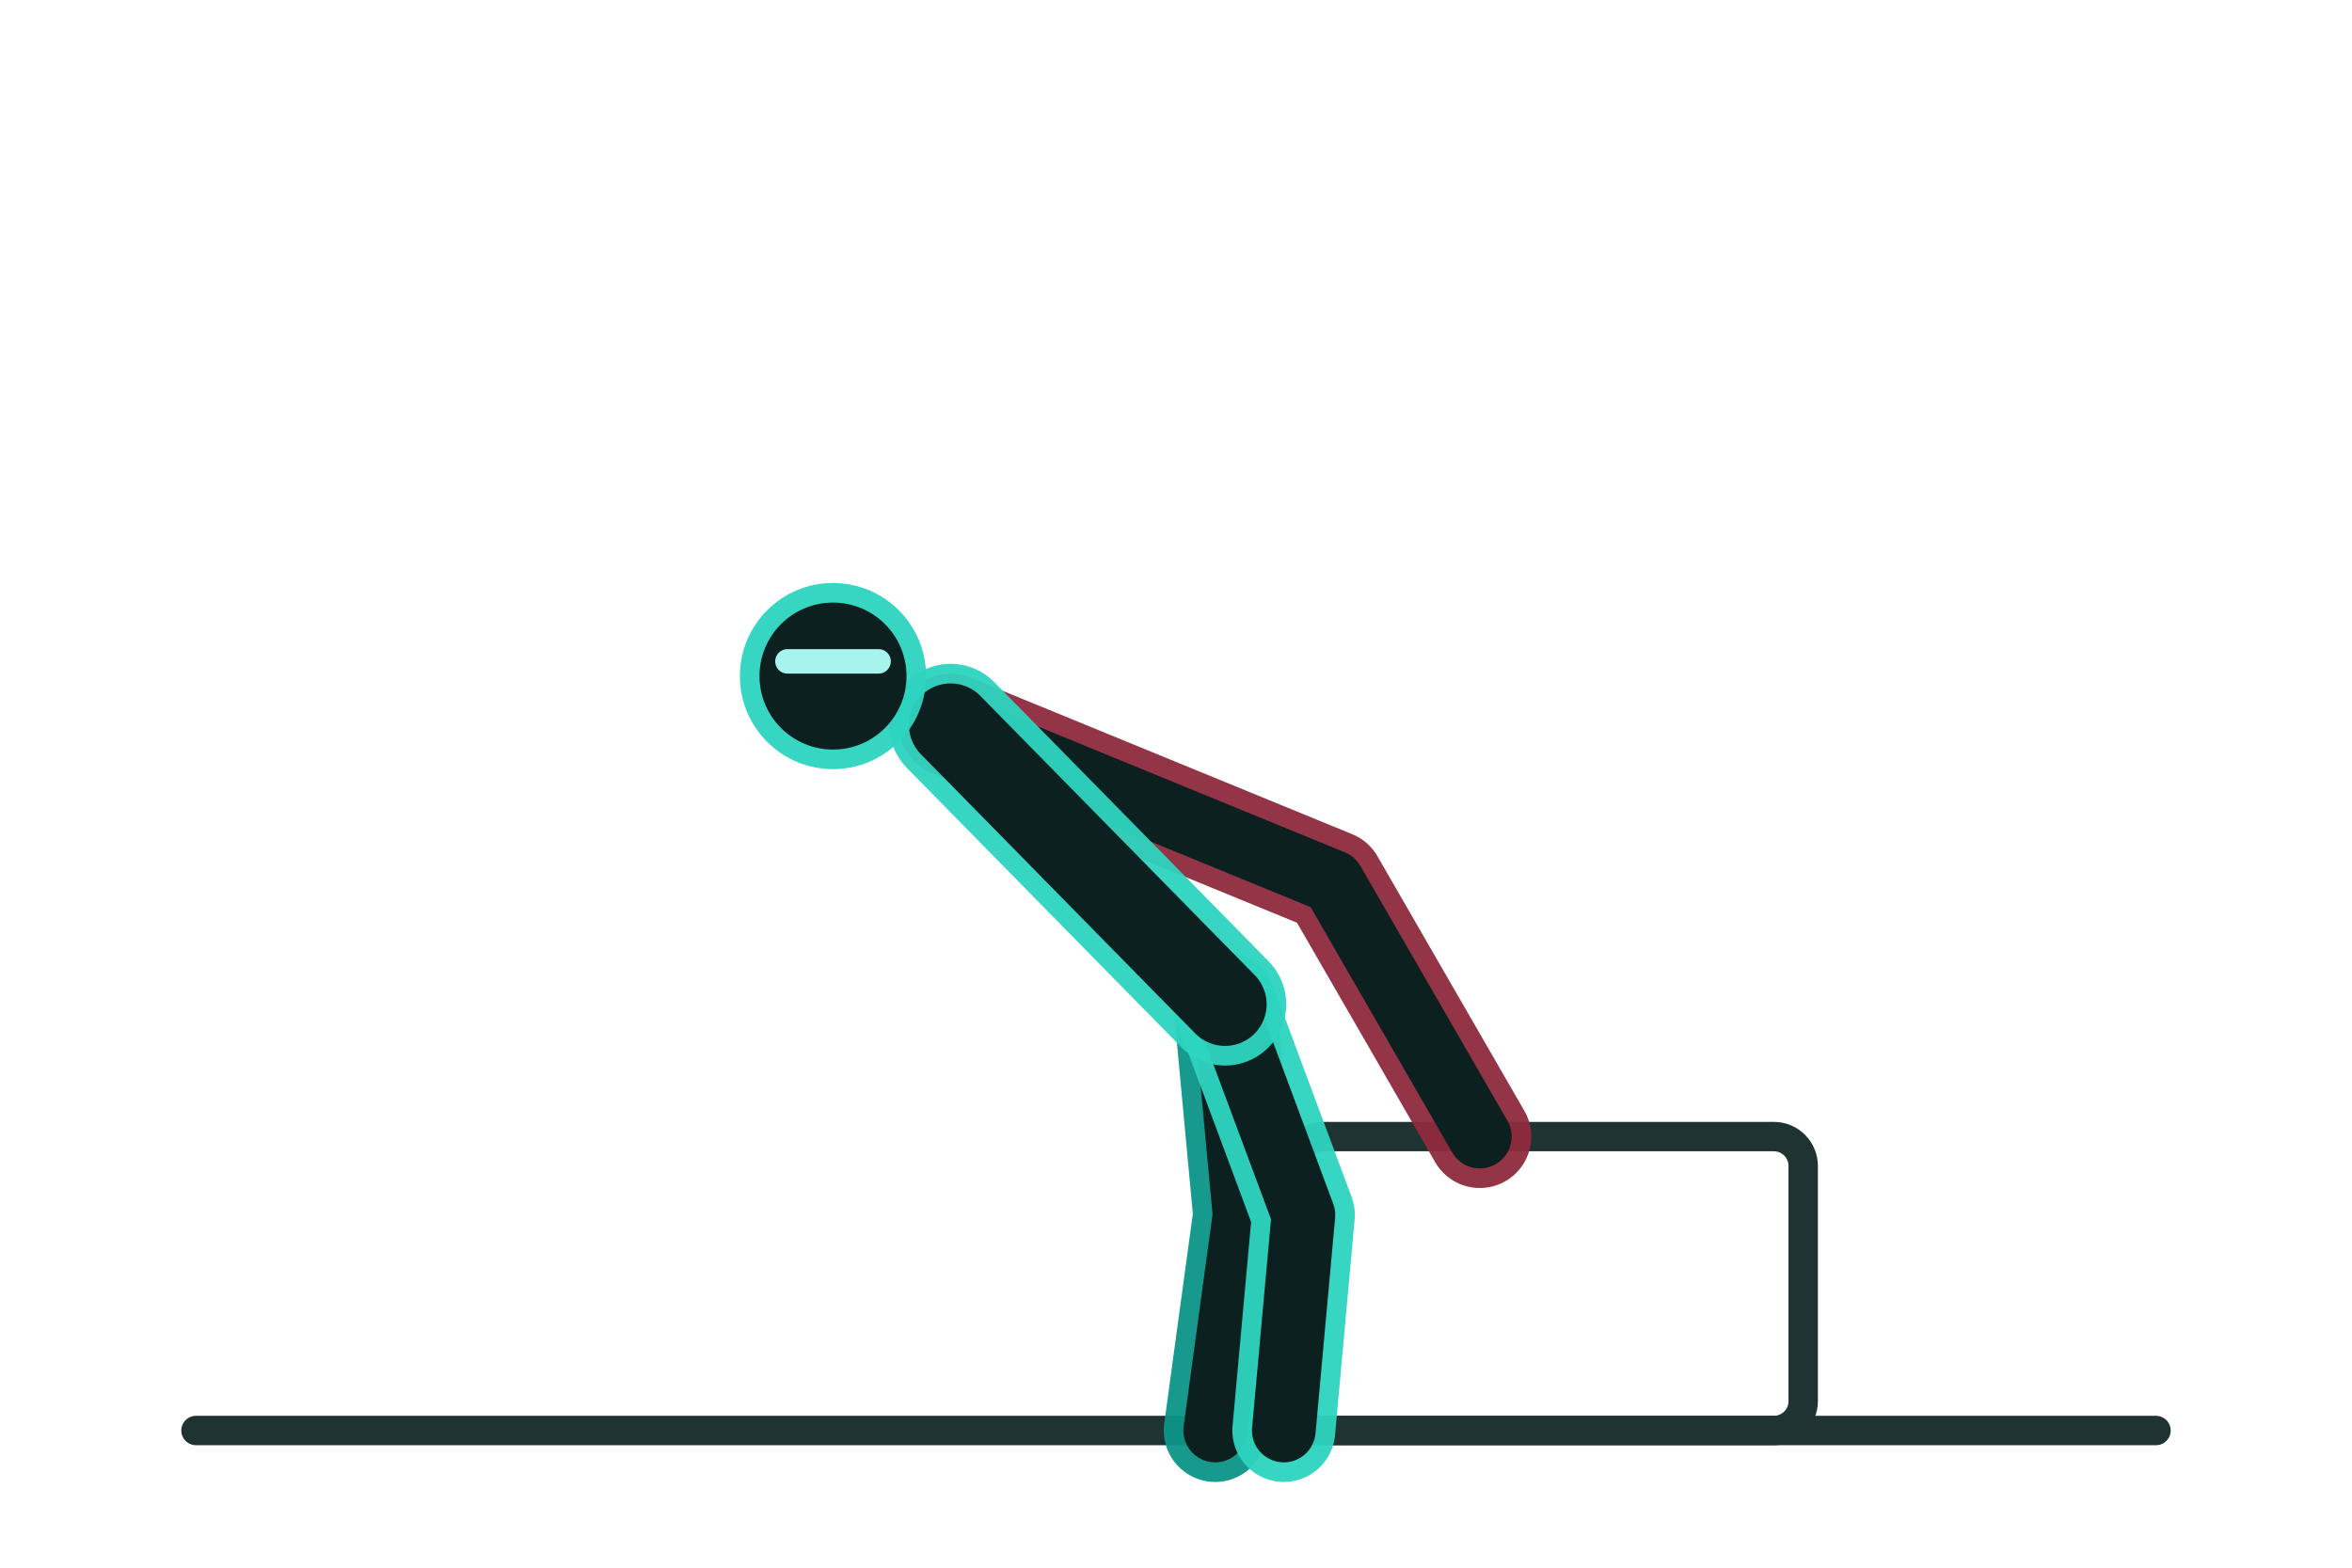
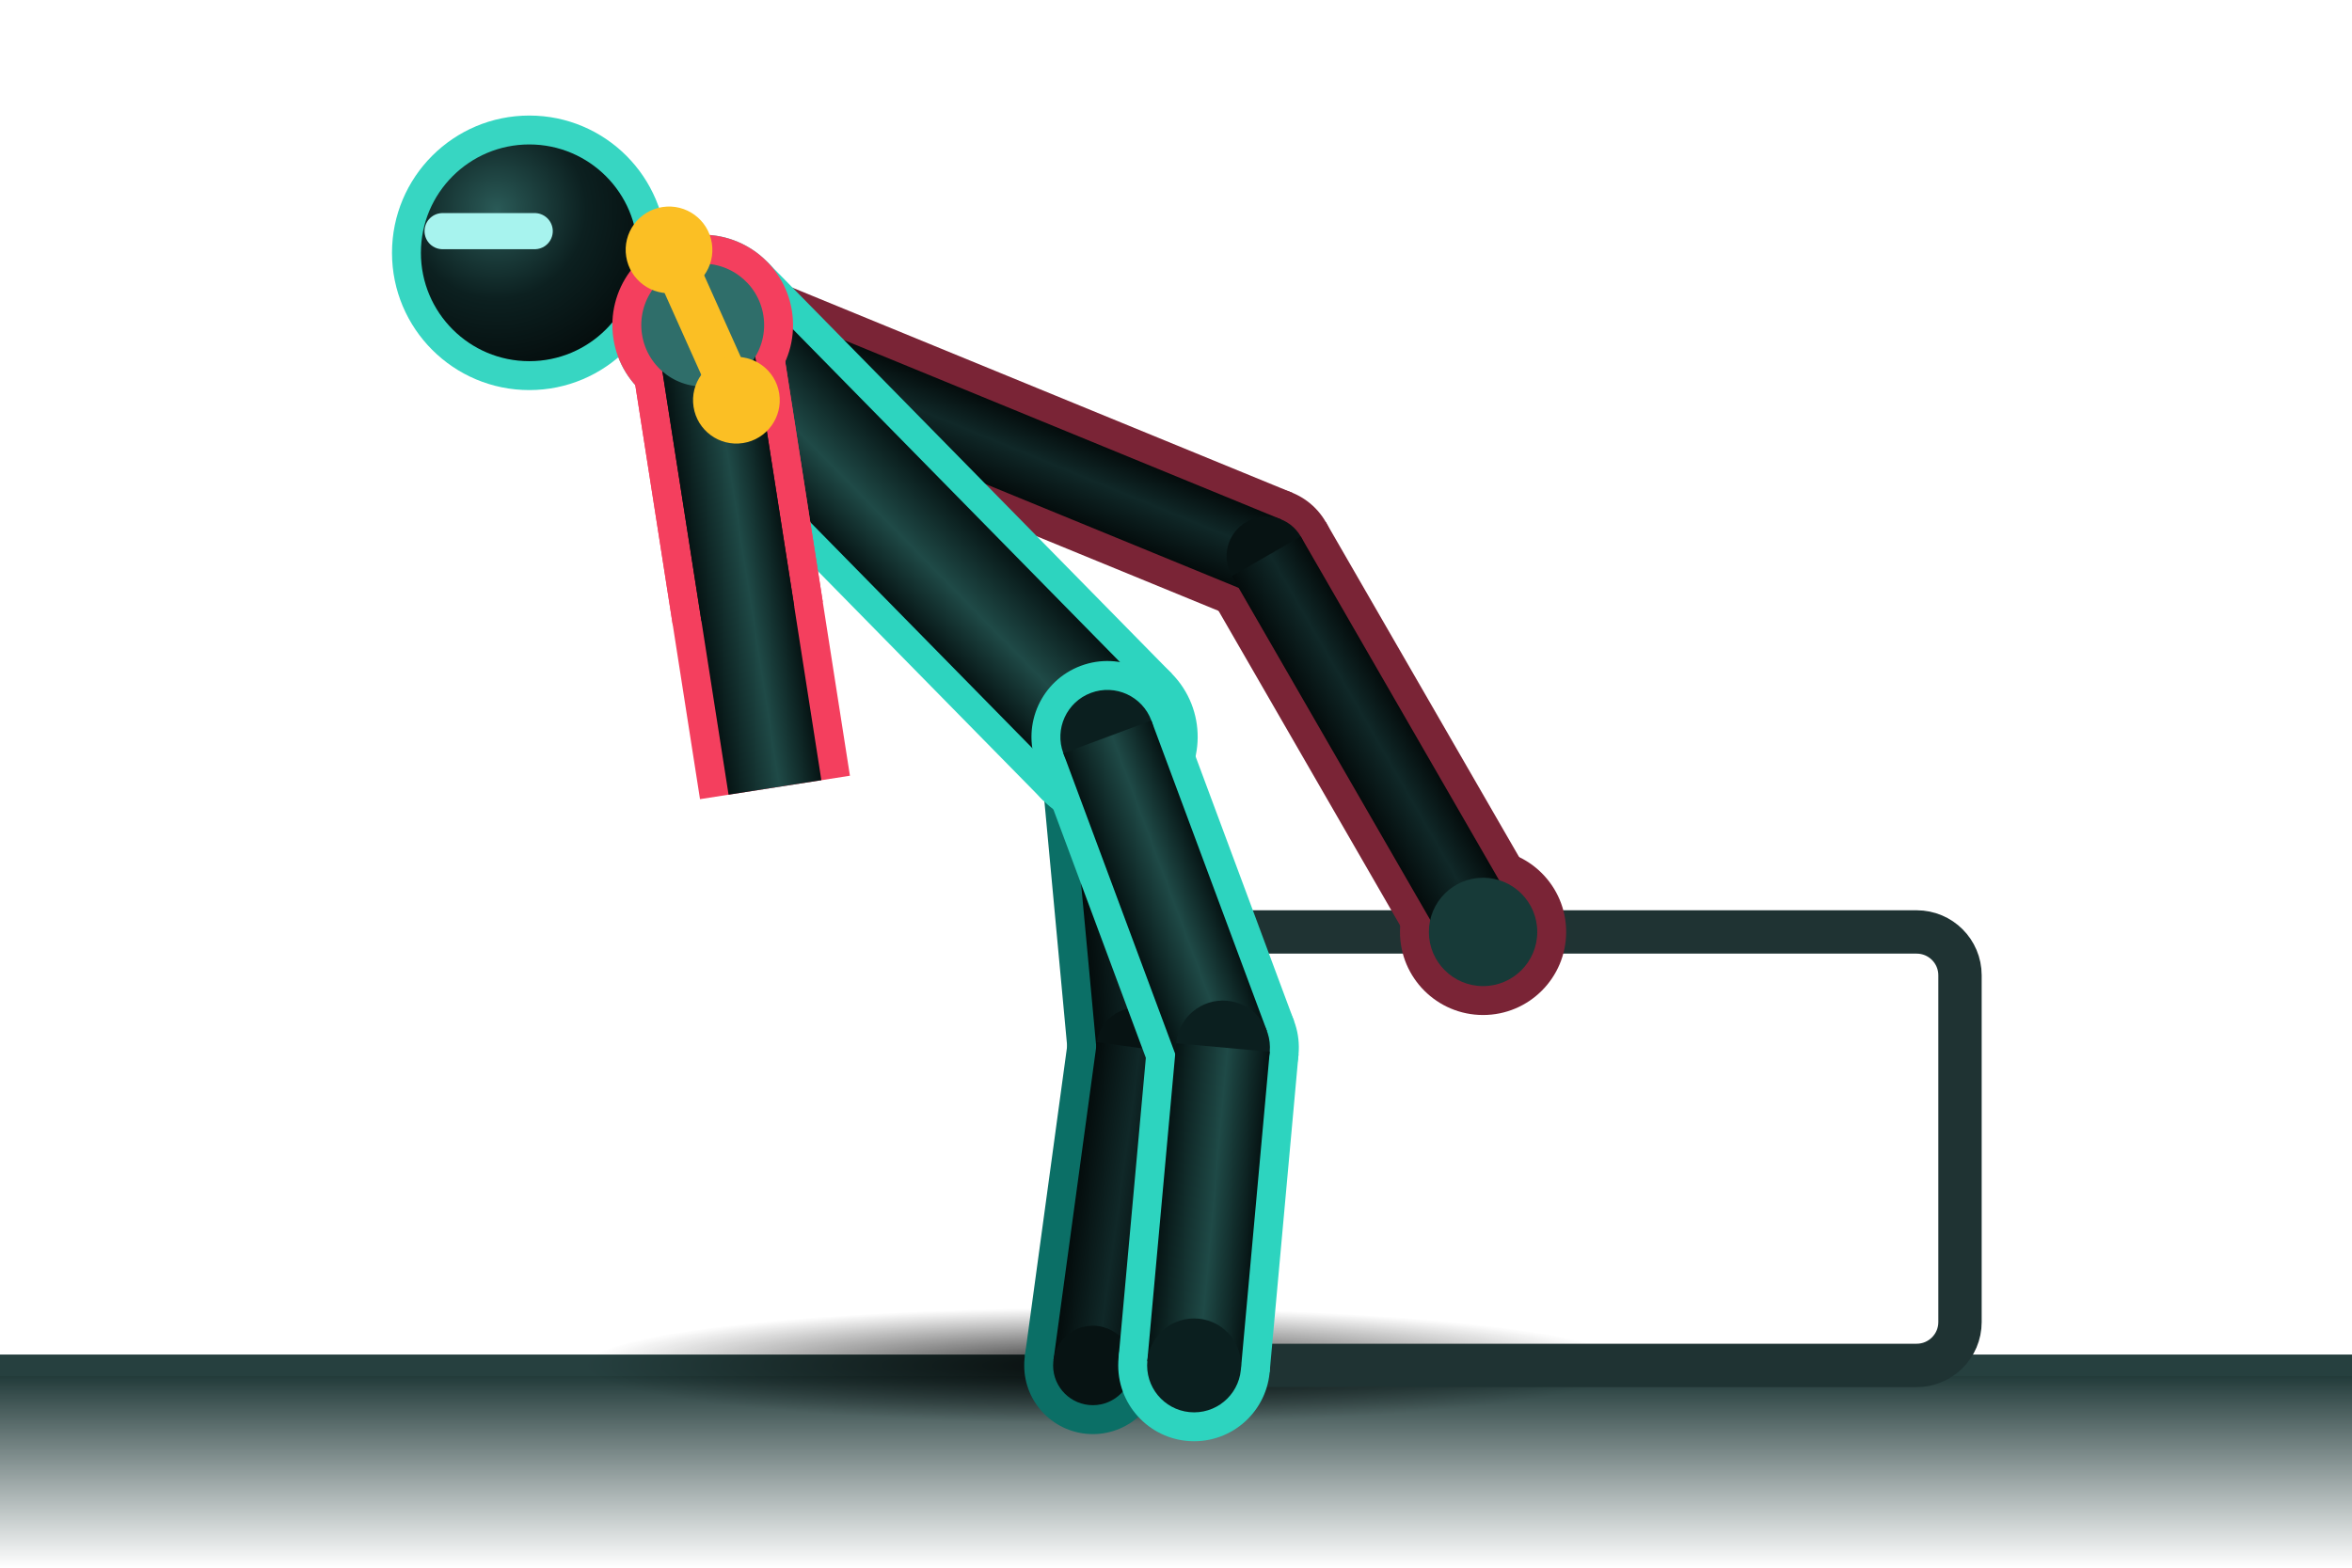
- <svg xmlns="http://www.w3.org/2000/svg" viewBox="0 0 480 320">
-   <style>@keyframes k0{0%{opacity:1}11.111%{opacity:0}100%{opacity:0}}.f0{opacity:0;animation:k0 2.4s steps(1,end) infinite}@keyframes k1{0%{opacity:0}11.111%{opacity:1}16.667%{opacity:0}100%{opacity:0}}.f1{opacity:0;animation:k1 2.4s steps(1,end) infinite}@keyframes k2{0%{opacity:0}16.667%{opacity:1}22.222%{opacity:0}100%{opacity:0}}.f2{opacity:0;animation:k2 2.4s steps(1,end) infinite}@keyframes k3{0%{opacity:0}22.222%{opacity:1}27.778%{opacity:0}100%{opacity:0}}.f3{opacity:0;animation:k3 2.4s steps(1,end) infinite}@keyframes k4{0%{opacity:0}27.778%{opacity:1}33.333%{opacity:0}100%{opacity:0}}.f4{opacity:0;animation:k4 2.4s steps(1,end) infinite}@keyframes k5{0%{opacity:0}33.333%{opacity:1}38.889%{opacity:0}100%{opacity:0}}.f5{opacity:0;animation:k5 2.4s steps(1,end) infinite}@keyframes k6{0%{opacity:0}38.889%{opacity:1}44.444%{opacity:0}100%{opacity:0}}.f6{opacity:0;animation:k6 2.4s steps(1,end) infinite}@keyframes k7{0%{opacity:0}44.444%{opacity:1}50.000%{opacity:0}100%{opacity:0}}.f7{opacity:0;animation:k7 2.4s steps(1,end) infinite}@keyframes k8{0%{opacity:0}50.000%{opacity:1}61.111%{opacity:0}100%{opacity:0}}.f8{opacity:0;animation:k8 2.4s steps(1,end) infinite}@keyframes k9{0%{opacity:0}61.111%{opacity:1}66.667%{opacity:0}100%{opacity:0}}.f9{opacity:0;animation:k9 2.4s steps(1,end) infinite}@keyframes k10{0%{opacity:0}66.667%{opacity:1}72.222%{opacity:0}100%{opacity:0}}.f10{opacity:0;animation:k10 2.4s steps(1,end) infinite}@keyframes k11{0%{opacity:0}72.222%{opacity:1}77.778%{opacity:0}100%{opacity:0}}.f11{opacity:0;animation:k11 2.4s steps(1,end) infinite}@keyframes k12{0%{opacity:0}77.778%{opacity:1}83.333%{opacity:0}100%{opacity:0}}.f12{opacity:0;animation:k12 2.4s steps(1,end) infinite}@keyframes k13{0%{opacity:0}83.333%{opacity:1}88.889%{opacity:0}100%{opacity:0}}.f13{opacity:0;animation:k13 2.4s steps(1,end) infinite}@keyframes k14{0%{opacity:0}88.889%{opacity:1}94.444%{opacity:0}100%{opacity:0}}.f14{opacity:0;animation:k14 2.4s steps(1,end) infinite}@keyframes k15{0%{opacity:0}94.444%{opacity:1}100%{opacity:1}}.f15{opacity:0;animation:k15 2.4s steps(1,end) infinite}</style>
-   <path d="M40.0,292.0 L440.0,292.0" fill="none" stroke="#1f3333" stroke-width="6" stroke-linecap="round" stroke-linejoin="round" opacity="1.0" />
-   <rect x="264.0" y="232.0" width="104.0" height="60.0" rx="6" fill="none" stroke="#1f3333" stroke-width="6" />
-   <path d="M194.0,148.0 L272.0,180.0 L302.0,232.0" fill="none" stroke="#8f2a3e" stroke-width="21" stroke-linecap="round" stroke-linejoin="round" opacity="0.95" />
-   <path d="M194.0,148.0 L272.0,180.0 L302.0,232.0" fill="none" stroke="#0c2020" stroke-width="13" stroke-linecap="round" stroke-linejoin="round" opacity="1.0" />
-   <path d="M250.0,205.0 L254.0,248.0 L248.0,292.0" fill="none" stroke="#0d9488" stroke-width="21" stroke-linecap="round" stroke-linejoin="round" opacity="0.95" />
-   <path d="M250.0,205.0 L254.0,248.0 L248.0,292.0" fill="none" stroke="#0c2020" stroke-width="13" stroke-linecap="round" stroke-linejoin="round" opacity="1.0" />
-   <path d="M250.0,205.0 L266.0,248.0 L262.0,292.0" fill="none" stroke="#2dd4bf" stroke-width="21" stroke-linecap="round" stroke-linejoin="round" opacity="0.95" />
-   <path d="M250.0,205.0 L266.0,248.0 L262.0,292.0" fill="none" stroke="#0c2020" stroke-width="13" stroke-linecap="round" stroke-linejoin="round" opacity="1.0" />
-   <path d="M194.0,148.0 L250.0,205.0" fill="none" stroke="#2dd4bf" stroke-width="25" stroke-linecap="round" stroke-linejoin="round" opacity="0.95" />
-   <path d="M194.0,148.0 L250.0,205.0" fill="none" stroke="#0c2020" stroke-width="17" stroke-linecap="round" stroke-linejoin="round" opacity="1.0" />
-   <circle cx="170.0" cy="138.0" r="19.0" fill="#2dd4bf" stroke="none" stroke-width="0" opacity="0.95" />
-   <circle cx="170.0" cy="138.0" r="15.0" fill="#0c2020" stroke="none" stroke-width="6.3" opacity="1.0" />
-   <path d="M160.7,135.0 L179.3,135.0" fill="none" stroke="#a7f3ee" stroke-width="5" stroke-linecap="round" stroke-linejoin="round" opacity="1.0" />
-   <g class="f0">
-     <path d="M194.0,148.0 L195.5,157.5 L197.0,166.9 L198.4,176.4 L199.9,185.8 L201.4,195.3 L202.9,204.7 L204.3,214.2 L205.7,223.6 L207.2,233.1 L208.6,242.5 L210.0,252.0" fill="none" stroke="#f43f5e" stroke-width="21" stroke-linecap="round" stroke-linejoin="round" opacity="0.95" />
-     <path d="M194.0,148.0 L195.5,157.5 L197.0,166.9 L198.4,176.4 L199.9,185.8 L201.4,195.3 L202.9,204.7 L204.3,214.2 L205.7,223.6 L207.2,233.1 L208.6,242.5 L210.0,252.0" fill="none" stroke="#0c2020" stroke-width="13" stroke-linecap="round" stroke-linejoin="round" opacity="1.0" />
-     <path d="M199.0,255.0 L201.0,254.5 L203.0,253.9 L205.0,253.4 L207.0,252.8 L209.0,252.3 L211.0,251.7 L213.0,251.2 L215.0,250.6 L217.0,250.1 L219.0,249.5 L221.0,249.0" fill="none" stroke="#fbbf24" stroke-width="6" stroke-linecap="round" stroke-linejoin="round" opacity="1.0" />
-     <circle cx="199.0" cy="255.0" r="6.0" fill="#fbbf24" stroke="none" stroke-width="6.3" opacity="1.0" />
-     <circle cx="221.0" cy="249.0" r="6.0" fill="#fbbf24" stroke="none" stroke-width="6.3" opacity="1.0" />
-   </g>
-   <g class="f1">
-     <path d="M194.0,148.0 L195.5,157.4 L196.9,166.7 L198.4,176.1 L199.9,185.5 L201.3,194.8 L202.8,204.2 L204.2,213.6 L205.6,222.9 L207.1,232.1 L208.7,240.9 L210.3,249.7" fill="none" stroke="#f43f5e" stroke-width="21" stroke-linecap="round" stroke-linejoin="round" opacity="0.95" />
-     <path d="M194.0,148.0 L195.5,157.4 L196.9,166.7 L198.4,176.1 L199.9,185.5 L201.3,194.8 L202.8,204.2 L204.2,213.6 L205.6,222.9 L207.1,232.1 L208.7,240.9 L210.3,249.7" fill="none" stroke="#0c2020" stroke-width="13" stroke-linecap="round" stroke-linejoin="round" opacity="1.0" />
-     <path d="M199.3,252.7 L201.3,252.1 L203.3,251.6 L205.3,251.0 L207.3,250.5 L209.3,250.0 L211.3,249.4 L213.3,248.9 L215.3,248.3 L217.3,247.8 L219.3,247.2 L221.3,246.7" fill="none" stroke="#fbbf24" stroke-width="6" stroke-linecap="round" stroke-linejoin="round" opacity="1.0" />
-     <circle cx="199.3" cy="252.7" r="6.0" fill="#fbbf24" stroke="none" stroke-width="6.3" opacity="1.0" />
-     <circle cx="221.3" cy="246.7" r="6.0" fill="#fbbf24" stroke="none" stroke-width="6.3" opacity="1.0" />
-   </g>
-   <g class="f2">
-     <path d="M194.0,148.0 L195.4,157.1 L196.9,166.3 L198.3,175.4 L199.7,184.6 L201.1,193.7 L202.6,202.9 L204.0,212.0 L205.4,221.1 L207.0,229.4 L209.0,236.5 L210.9,243.6" fill="none" stroke="#f43f5e" stroke-width="21" stroke-linecap="round" stroke-linejoin="round" opacity="0.95" />
-     <path d="M194.0,148.0 L195.4,157.1 L196.9,166.3 L198.3,175.4 L199.7,184.6 L201.1,193.7 L202.6,202.9 L204.0,212.0 L205.4,221.1 L207.0,229.4 L209.0,236.5 L210.9,243.6" fill="none" stroke="#0c2020" stroke-width="13" stroke-linecap="round" stroke-linejoin="round" opacity="1.0" />
-     <path d="M199.9,246.6 L201.9,246.0 L203.9,245.5 L205.9,244.9 L207.9,244.4 L209.9,243.8 L211.9,243.3 L213.9,242.7 L215.9,242.2 L217.9,241.7 L219.9,241.1 L221.9,240.6" fill="none" stroke="#fbbf24" stroke-width="6" stroke-linecap="round" stroke-linejoin="round" opacity="1.0" />
-     <circle cx="199.9" cy="246.6" r="6.0" fill="#fbbf24" stroke="none" stroke-width="6.3" opacity="1.0" />
-     <circle cx="221.9" cy="240.6" r="6.0" fill="#fbbf24" stroke="none" stroke-width="6.3" opacity="1.0" />
-   </g>
-   <g class="f3">
-     <path d="M194.0,148.0 L195.4,156.8 L196.8,165.7 L198.1,174.5 L199.5,183.3 L200.9,192.1 L202.3,201.0 L203.6,209.8 L205.0,218.6 L206.8,225.6 L209.4,230.3 L211.9,234.9" fill="none" stroke="#f43f5e" stroke-width="21" stroke-linecap="round" stroke-linejoin="round" opacity="0.95" />
-     <path d="M194.0,148.0 L195.4,156.8 L196.8,165.7 L198.1,174.5 L199.5,183.3 L200.9,192.1 L202.3,201.0 L203.6,209.8 L205.0,218.6 L206.8,225.6 L209.4,230.3 L211.9,234.9" fill="none" stroke="#0c2020" stroke-width="13" stroke-linecap="round" stroke-linejoin="round" opacity="1.0" />
-     <path d="M200.9,237.9 L202.9,237.4 L204.9,236.8 L206.9,236.3 L208.9,235.7 L210.9,235.2 L212.9,234.6 L214.9,234.1 L216.9,233.6 L218.9,233.0 L220.9,232.5 L222.9,231.9" fill="none" stroke="#fbbf24" stroke-width="6" stroke-linecap="round" stroke-linejoin="round" opacity="1.0" />
-     <circle cx="200.9" cy="237.9" r="6.0" fill="#fbbf24" stroke="none" stroke-width="6.3" opacity="1.0" />
-     <circle cx="222.9" cy="231.9" r="6.0" fill="#fbbf24" stroke="none" stroke-width="6.3" opacity="1.0" />
-   </g>
-   <g class="f4">
-     <path d="M194.0,148.0 L195.3,156.5 L196.6,164.9 L198.0,173.4 L199.3,181.9 L200.6,190.3 L201.9,198.8 L203.2,207.2 L204.5,215.7 L206.7,221.3 L209.8,223.1 L213.0,225.0" fill="none" stroke="#f43f5e" stroke-width="21" stroke-linecap="round" stroke-linejoin="round" opacity="0.95" />
-     <path d="M194.0,148.0 L195.3,156.5 L196.6,164.9 L198.0,173.4 L199.3,181.9 L200.6,190.3 L201.9,198.8 L203.2,207.2 L204.5,215.7 L206.7,221.3 L209.8,223.1 L213.0,225.0" fill="none" stroke="#0c2020" stroke-width="13" stroke-linecap="round" stroke-linejoin="round" opacity="1.0" />
-     <path d="M202.0,228.0 L204.0,227.5 L206.0,226.9 L208.0,226.4 L210.0,225.8 L212.0,225.3 L214.0,224.7 L216.0,224.2 L218.0,223.6 L220.0,223.1 L222.0,222.5 L224.0,222.0" fill="none" stroke="#fbbf24" stroke-width="6" stroke-linecap="round" stroke-linejoin="round" opacity="1.0" />
-     <circle cx="202.0" cy="228.0" r="6.0" fill="#fbbf24" stroke="none" stroke-width="6.3" opacity="1.0" />
-     <circle cx="224.0" cy="222.0" r="6.0" fill="#fbbf24" stroke="none" stroke-width="6.3" opacity="1.0" />
-   </g>
-   <g class="f5">
-     <path d="M194.0,148.0 L195.3,156.1 L196.5,164.2 L197.8,172.3 L199.1,180.4 L200.3,188.5 L201.6,196.6 L202.9,204.7 L204.1,212.8 L206.5,217.0 L210.3,216.0 L214.1,215.1" fill="none" stroke="#f43f5e" stroke-width="21" stroke-linecap="round" stroke-linejoin="round" opacity="0.95" />
-     <path d="M194.0,148.0 L195.3,156.1 L196.5,164.2 L197.8,172.3 L199.1,180.4 L200.3,188.5 L201.6,196.6 L202.9,204.7 L204.1,212.8 L206.5,217.0 L210.3,216.0 L214.1,215.1" fill="none" stroke="#0c2020" stroke-width="13" stroke-linecap="round" stroke-linejoin="round" opacity="1.0" />
-     <path d="M203.1,218.1 L205.1,217.5 L207.1,217.0 L209.1,216.4 L211.1,215.9 L213.1,215.4 L215.1,214.8 L217.1,214.3 L219.1,213.7 L221.1,213.2 L223.1,212.6 L225.1,212.1" fill="none" stroke="#fbbf24" stroke-width="6" stroke-linecap="round" stroke-linejoin="round" opacity="1.0" />
-     <circle cx="203.1" cy="218.1" r="6.0" fill="#fbbf24" stroke="none" stroke-width="6.3" opacity="1.0" />
-     <circle cx="225.1" cy="212.1" r="6.0" fill="#fbbf24" stroke="none" stroke-width="6.3" opacity="1.0" />
-   </g>
-   <g class="f6">
-     <path d="M194.0,148.0 L195.2,155.8 L196.4,163.6 L197.6,171.3 L198.9,179.1 L200.1,186.9 L201.3,194.7 L202.5,202.5 L203.7,210.3 L206.3,213.2 L210.7,209.8 L215.1,206.4" fill="none" stroke="#f43f5e" stroke-width="21" stroke-linecap="round" stroke-linejoin="round" opacity="0.95" />
-     <path d="M194.0,148.0 L195.2,155.8 L196.4,163.6 L197.6,171.3 L198.9,179.1 L200.1,186.9 L201.3,194.7 L202.5,202.5 L203.7,210.3 L206.3,213.2 L210.7,209.8 L215.1,206.4" fill="none" stroke="#0c2020" stroke-width="13" stroke-linecap="round" stroke-linejoin="round" opacity="1.0" />
-     <path d="M204.1,209.4 L206.1,208.9 L208.1,208.3 L210.1,207.8 L212.1,207.3 L214.1,206.7 L216.1,206.2 L218.1,205.6 L220.1,205.1 L222.1,204.5 L224.1,204.0 L226.1,203.4" fill="none" stroke="#fbbf24" stroke-width="6" stroke-linecap="round" stroke-linejoin="round" opacity="1.0" />
-     <circle cx="204.1" cy="209.4" r="6.0" fill="#fbbf24" stroke="none" stroke-width="6.3" opacity="1.0" />
-     <circle cx="226.1" cy="203.4" r="6.0" fill="#fbbf24" stroke="none" stroke-width="6.3" opacity="1.0" />
-   </g>
-   <g class="f7">
-     <path d="M194.0,148.0 L195.2,155.6 L196.4,163.1 L197.5,170.7 L198.7,178.2 L199.9,185.8 L201.1,193.4 L202.3,200.9 L203.4,208.5 L206.2,210.5 L211.0,205.4 L215.7,200.3" fill="none" stroke="#f43f5e" stroke-width="21" stroke-linecap="round" stroke-linejoin="round" opacity="0.95" />
-     <path d="M194.0,148.0 L195.2,155.6 L196.4,163.1 L197.5,170.7 L198.7,178.2 L199.9,185.8 L201.1,193.4 L202.3,200.9 L203.4,208.5 L206.2,210.5 L211.0,205.4 L215.7,200.3" fill="none" stroke="#0c2020" stroke-width="13" stroke-linecap="round" stroke-linejoin="round" opacity="1.0" />
-     <path d="M204.7,203.3 L206.7,202.8 L208.7,202.2 L210.7,201.7 L212.7,201.1 L214.7,200.6 L216.7,200.0 L218.7,199.5 L220.7,199.0 L222.7,198.4 L224.7,197.9 L226.7,197.3" fill="none" stroke="#fbbf24" stroke-width="6" stroke-linecap="round" stroke-linejoin="round" opacity="1.0" />
-     <circle cx="204.7" cy="203.3" r="6.0" fill="#fbbf24" stroke="none" stroke-width="6.3" opacity="1.0" />
-     <circle cx="226.7" cy="197.3" r="6.0" fill="#fbbf24" stroke="none" stroke-width="6.3" opacity="1.0" />
-   </g>
-   <g class="f8">
-     <path d="M194.0,148.0 L195.2,155.5 L196.3,162.9 L197.5,170.4 L198.7,177.9 L199.8,185.4 L201.0,192.8 L202.2,200.3 L203.3,207.8 L206.2,209.5 L211.1,203.7 L216.0,198.0" fill="none" stroke="#f43f5e" stroke-width="21" stroke-linecap="round" stroke-linejoin="round" opacity="0.95" />
-     <path d="M194.0,148.0 L195.2,155.5 L196.3,162.9 L197.5,170.4 L198.7,177.9 L199.8,185.4 L201.0,192.8 L202.2,200.3 L203.3,207.8 L206.2,209.5 L211.1,203.7 L216.0,198.0" fill="none" stroke="#0c2020" stroke-width="13" stroke-linecap="round" stroke-linejoin="round" opacity="1.0" />
-     <path d="M205.0,201.0 L207.0,200.5 L209.0,199.9 L211.0,199.4 L213.0,198.8 L215.0,198.3 L217.0,197.7 L219.0,197.2 L221.0,196.6 L223.0,196.1 L225.0,195.5 L227.0,195.0" fill="none" stroke="#fbbf24" stroke-width="6" stroke-linecap="round" stroke-linejoin="round" opacity="1.0" />
-     <circle cx="205.0" cy="201.0" r="6.0" fill="#fbbf24" stroke="none" stroke-width="6.3" opacity="1.0" />
-     <circle cx="227.0" cy="195.0" r="6.0" fill="#fbbf24" stroke="none" stroke-width="6.3" opacity="1.0" />
-   </g>
-   <g class="f9">
-     <path d="M194.0,148.0 L195.2,155.6 L196.4,163.1 L197.5,170.7 L198.7,178.2 L199.9,185.8 L201.1,193.4 L202.3,200.9 L203.4,208.5 L206.2,210.5 L211.0,205.4 L215.7,200.3" fill="none" stroke="#f43f5e" stroke-width="21" stroke-linecap="round" stroke-linejoin="round" opacity="0.95" />
-     <path d="M194.0,148.0 L195.2,155.6 L196.4,163.1 L197.5,170.7 L198.7,178.2 L199.9,185.8 L201.1,193.4 L202.3,200.9 L203.4,208.5 L206.2,210.5 L211.0,205.4 L215.7,200.3" fill="none" stroke="#0c2020" stroke-width="13" stroke-linecap="round" stroke-linejoin="round" opacity="1.0" />
-     <path d="M204.7,203.3 L206.7,202.8 L208.7,202.2 L210.7,201.7 L212.7,201.1 L214.7,200.6 L216.7,200.0 L218.7,199.5 L220.7,199.0 L222.7,198.4 L224.7,197.9 L226.7,197.3" fill="none" stroke="#fbbf24" stroke-width="6" stroke-linecap="round" stroke-linejoin="round" opacity="1.0" />
-     <circle cx="204.7" cy="203.3" r="6.0" fill="#fbbf24" stroke="none" stroke-width="6.3" opacity="1.0" />
-     <circle cx="226.7" cy="197.3" r="6.0" fill="#fbbf24" stroke="none" stroke-width="6.3" opacity="1.0" />
-   </g>
-   <g class="f10">
-     <path d="M194.0,148.0 L195.2,155.8 L196.4,163.6 L197.6,171.3 L198.9,179.1 L200.1,186.9 L201.3,194.7 L202.5,202.5 L203.7,210.3 L206.3,213.2 L210.7,209.8 L215.1,206.4" fill="none" stroke="#f43f5e" stroke-width="21" stroke-linecap="round" stroke-linejoin="round" opacity="0.95" />
-     <path d="M194.0,148.0 L195.2,155.8 L196.4,163.6 L197.6,171.3 L198.9,179.1 L200.1,186.9 L201.3,194.7 L202.5,202.5 L203.7,210.3 L206.3,213.2 L210.7,209.8 L215.1,206.4" fill="none" stroke="#0c2020" stroke-width="13" stroke-linecap="round" stroke-linejoin="round" opacity="1.0" />
-     <path d="M204.1,209.4 L206.1,208.9 L208.1,208.3 L210.1,207.8 L212.1,207.3 L214.1,206.7 L216.1,206.2 L218.1,205.6 L220.1,205.1 L222.1,204.5 L224.1,204.0 L226.1,203.4" fill="none" stroke="#fbbf24" stroke-width="6" stroke-linecap="round" stroke-linejoin="round" opacity="1.0" />
-     <circle cx="204.1" cy="209.4" r="6.0" fill="#fbbf24" stroke="none" stroke-width="6.3" opacity="1.0" />
-     <circle cx="226.1" cy="203.4" r="6.0" fill="#fbbf24" stroke="none" stroke-width="6.3" opacity="1.0" />
-   </g>
-   <g class="f11">
-     <path d="M194.0,148.0 L195.3,156.1 L196.5,164.2 L197.8,172.3 L199.1,180.4 L200.3,188.5 L201.6,196.6 L202.9,204.7 L204.1,212.8 L206.5,217.0 L210.3,216.0 L214.1,215.1" fill="none" stroke="#f43f5e" stroke-width="21" stroke-linecap="round" stroke-linejoin="round" opacity="0.95" />
-     <path d="M194.0,148.0 L195.3,156.1 L196.5,164.2 L197.8,172.3 L199.1,180.4 L200.3,188.5 L201.6,196.6 L202.9,204.7 L204.1,212.8 L206.5,217.0 L210.3,216.0 L214.1,215.1" fill="none" stroke="#0c2020" stroke-width="13" stroke-linecap="round" stroke-linejoin="round" opacity="1.0" />
-     <path d="M203.1,218.1 L205.1,217.5 L207.1,217.0 L209.1,216.4 L211.1,215.9 L213.1,215.4 L215.1,214.8 L217.1,214.3 L219.1,213.7 L221.1,213.2 L223.1,212.6 L225.1,212.1" fill="none" stroke="#fbbf24" stroke-width="6" stroke-linecap="round" stroke-linejoin="round" opacity="1.0" />
-     <circle cx="203.1" cy="218.1" r="6.0" fill="#fbbf24" stroke="none" stroke-width="6.3" opacity="1.0" />
-     <circle cx="225.1" cy="212.1" r="6.0" fill="#fbbf24" stroke="none" stroke-width="6.3" opacity="1.0" />
-   </g>
-   <g class="f12">
-     <path d="M194.0,148.0 L195.3,156.5 L196.6,164.9 L198.0,173.4 L199.3,181.9 L200.6,190.3 L201.9,198.8 L203.2,207.2 L204.5,215.7 L206.7,221.3 L209.8,223.1 L213.0,225.0" fill="none" stroke="#f43f5e" stroke-width="21" stroke-linecap="round" stroke-linejoin="round" opacity="0.95" />
-     <path d="M194.0,148.0 L195.3,156.5 L196.6,164.9 L198.0,173.4 L199.3,181.9 L200.6,190.3 L201.9,198.8 L203.2,207.2 L204.5,215.7 L206.7,221.3 L209.8,223.1 L213.0,225.0" fill="none" stroke="#0c2020" stroke-width="13" stroke-linecap="round" stroke-linejoin="round" opacity="1.0" />
-     <path d="M202.0,228.0 L204.0,227.5 L206.0,226.9 L208.0,226.4 L210.0,225.8 L212.0,225.3 L214.0,224.7 L216.0,224.2 L218.0,223.6 L220.0,223.1 L222.0,222.5 L224.0,222.0" fill="none" stroke="#fbbf24" stroke-width="6" stroke-linecap="round" stroke-linejoin="round" opacity="1.0" />
-     <circle cx="202.0" cy="228.0" r="6.0" fill="#fbbf24" stroke="none" stroke-width="6.3" opacity="1.0" />
-     <circle cx="224.0" cy="222.0" r="6.0" fill="#fbbf24" stroke="none" stroke-width="6.3" opacity="1.0" />
-   </g>
-   <g class="f13">
-     <path d="M194.0,148.0 L195.4,156.8 L196.8,165.7 L198.1,174.5 L199.5,183.3 L200.9,192.1 L202.3,201.0 L203.6,209.8 L205.0,218.6 L206.8,225.6 L209.4,230.3 L211.9,234.9" fill="none" stroke="#f43f5e" stroke-width="21" stroke-linecap="round" stroke-linejoin="round" opacity="0.95" />
-     <path d="M194.0,148.0 L195.4,156.8 L196.8,165.7 L198.1,174.5 L199.5,183.3 L200.9,192.1 L202.3,201.0 L203.6,209.8 L205.0,218.6 L206.8,225.6 L209.4,230.3 L211.9,234.9" fill="none" stroke="#0c2020" stroke-width="13" stroke-linecap="round" stroke-linejoin="round" opacity="1.0" />
-     <path d="M200.9,237.9 L202.9,237.4 L204.9,236.8 L206.9,236.3 L208.9,235.7 L210.9,235.2 L212.9,234.6 L214.9,234.1 L216.9,233.6 L218.9,233.0 L220.9,232.5 L222.9,231.9" fill="none" stroke="#fbbf24" stroke-width="6" stroke-linecap="round" stroke-linejoin="round" opacity="1.0" />
-     <circle cx="200.9" cy="237.9" r="6.0" fill="#fbbf24" stroke="none" stroke-width="6.3" opacity="1.0" />
-     <circle cx="222.9" cy="231.9" r="6.0" fill="#fbbf24" stroke="none" stroke-width="6.3" opacity="1.0" />
-   </g>
-   <g class="f14">
-     <path d="M194.0,148.0 L195.4,157.1 L196.9,166.3 L198.3,175.4 L199.7,184.6 L201.1,193.7 L202.6,202.9 L204.0,212.0 L205.4,221.1 L207.0,229.4 L209.0,236.5 L210.9,243.6" fill="none" stroke="#f43f5e" stroke-width="21" stroke-linecap="round" stroke-linejoin="round" opacity="0.95" />
-     <path d="M194.0,148.0 L195.4,157.1 L196.9,166.3 L198.3,175.4 L199.7,184.6 L201.1,193.7 L202.6,202.9 L204.0,212.0 L205.4,221.1 L207.0,229.4 L209.0,236.5 L210.9,243.6" fill="none" stroke="#0c2020" stroke-width="13" stroke-linecap="round" stroke-linejoin="round" opacity="1.0" />
-     <path d="M199.9,246.6 L201.9,246.0 L203.9,245.5 L205.9,244.9 L207.9,244.4 L209.9,243.8 L211.9,243.3 L213.9,242.7 L215.9,242.2 L217.9,241.7 L219.9,241.1 L221.9,240.6" fill="none" stroke="#fbbf24" stroke-width="6" stroke-linecap="round" stroke-linejoin="round" opacity="1.0" />
-     <circle cx="199.9" cy="246.6" r="6.0" fill="#fbbf24" stroke="none" stroke-width="6.3" opacity="1.0" />
-     <circle cx="221.9" cy="240.6" r="6.0" fill="#fbbf24" stroke="none" stroke-width="6.3" opacity="1.0" />
-   </g>
-   <g class="f15">
-     <path d="M194.0,148.0 L195.5,157.4 L196.9,166.7 L198.4,176.1 L199.9,185.5 L201.3,194.8 L202.8,204.2 L204.2,213.6 L205.6,222.9 L207.1,232.1 L208.7,240.9 L210.3,249.7" fill="none" stroke="#f43f5e" stroke-width="21" stroke-linecap="round" stroke-linejoin="round" opacity="0.95" />
-     <path d="M194.0,148.0 L195.5,157.4 L196.9,166.7 L198.4,176.1 L199.9,185.5 L201.3,194.8 L202.8,204.2 L204.2,213.6 L205.6,222.9 L207.1,232.1 L208.7,240.9 L210.3,249.7" fill="none" stroke="#0c2020" stroke-width="13" stroke-linecap="round" stroke-linejoin="round" opacity="1.0" />
-     <path d="M199.3,252.7 L201.3,252.1 L203.3,251.6 L205.3,251.0 L207.3,250.5 L209.3,250.0 L211.3,249.4 L213.3,248.9 L215.3,248.3 L217.3,247.8 L219.3,247.2 L221.3,246.7" fill="none" stroke="#fbbf24" stroke-width="6" stroke-linecap="round" stroke-linejoin="round" opacity="1.0" />
-     <circle cx="199.3" cy="252.7" r="6.0" fill="#fbbf24" stroke="none" stroke-width="6.3" opacity="1.0" />
-     <circle cx="221.3" cy="246.7" r="6.0" fill="#fbbf24" stroke="none" stroke-width="6.3" opacity="1.0" />
+ <svg xmlns="http://www.w3.org/2000/svg" viewBox="0 0 325.5 217">
+   <style>g{transform-box:view-box;transform-origin:0 0}@keyframes m0{0%,90%,100%{transform:translate(64.78px,0px) rotate(0.35deg)}40%{transform:translate(64.78px,0px) rotate(-130.52deg);animation-timing-function:linear}50%{transform:translate(64.78px,0px) rotate(-130.52deg)}}.m0{animation:m0 2.4s cubic-bezier(.45,0,.55,1) infinite}@keyframes m1{0%,90%,100%{transform:scale(1,1)}40%,50%{transform:scale(0.46,1)}}.m1{animation:m1 2.4s cubic-bezier(.45,0,.55,1) infinite}@keyframes m2{0%,90%,100%{transform:translate(40.45px,0px) rotate(-81.47deg)}40%{transform:translate(18.44px,0px) rotate(49.4deg);animation-timing-function:linear}50%{transform:translate(18.44px,0px) rotate(49.4deg)}}.m2{animation:m2 2.4s cubic-bezier(.45,0,.55,1) infinite}@media (prefers-reduced-motion:reduce){*{animation-play-state:paused!important}}</style>
+   <defs>
+     <linearGradient id="tn" x1="0" y1="0" x2="0" y2="1">
+       <stop offset="0" stop-color="#061414" />
+       <stop offset=".45" stop-color="#1f4a47" />
+       <stop offset="1" stop-color="#061414" />
+     </linearGradient>
+     <linearGradient id="tf" x1="0" y1="0" x2="0" y2="1">
+       <stop offset="0" stop-color="#040c0c" />
+       <stop offset=".45" stop-color="#102828" />
+       <stop offset="1" stop-color="#040c0c" />
+     </linearGradient>
+     <radialGradient id="hd" cx=".35" cy=".3" r=".75">
+       <stop offset="0" stop-color="#2a5a57" />
+       <stop offset=".55" stop-color="#0c2020" />
+       <stop offset="1" stop-color="#050e0e" />
+     </radialGradient>
+     <radialGradient id="sh">
+       <stop offset="0" stop-color="#000" stop-opacity=".9" />
+       <stop offset="1" stop-color="#000" stop-opacity="0" />
+     </radialGradient>
+     <linearGradient id="fl" x1="0" y1="0" x2="0" y2="1">
+       <stop offset="0" stop-color="#16302f" />
+       <stop offset="1" stop-color="#16302f" stop-opacity="0" />
+     </linearGradient>
+   </defs>
+   <g transform="translate(-96.75,-103)">
+     <rect x="96.75" y="292" width="325.5" height="28" fill="url(#fl)" />
+     <path d="M96.75,292 H422.25" fill="none" stroke="#26403f" stroke-width="3" stroke-linecap="round" stroke-linejoin="round" />
+     <g transform="translate(250,292) scale(1,1)" style="opacity:0.9;">
+       <ellipse rx="72" ry="8" fill="url(#sh)" />
+     </g>
+     <rect x="264" y="232" width="104" height="60" rx="6" fill="none" stroke="#1f3333" stroke-width="6" />
+     <g transform="translate(250,205)">
+       <g transform="rotate(84.69)">
+         <circle r="9.5" fill="#0b6f66" />
+         <g transform="scale(1,1)">
+           <path d="M0,0 H43.19" fill="none" stroke="#0b6f66" stroke-width="19" stroke-linecap="butt" stroke-linejoin="round" />
+         </g>
+         <g transform="translate(43.19,0) rotate(13.08)">
+           <circle r="9.5" fill="#0b6f66" />
+           <g transform="scale(1,1)">
+             <path d="M0,0 H44.41" fill="none" stroke="#0b6f66" stroke-width="19" stroke-linecap="butt" stroke-linejoin="round" />
+           </g>
+           <g transform="translate(44.41,0) rotate(-97.77)">
+             <circle r="9.5" fill="#0b6f66" />
+           </g>
+         </g>
+       </g>
+     </g>
+     <g transform="translate(250,205)">
+       <g transform="rotate(84.69)">
+         <circle r="5.5" fill="#071313" />
+         <g transform="scale(1,1)">
+           <rect y="-5.5" width="43.19" height="11" fill="url(#tf)" />
+         </g>
+         <g transform="translate(43.19,0) rotate(13.08)">
+           <circle r="5.5" fill="#071313" />
+           <g transform="scale(1,1)">
+             <rect y="-5.5" width="44.41" height="11" fill="url(#tf)" />
+           </g>
+           <g transform="translate(44.41,0) rotate(-97.77)">
+             <circle r="5.5" fill="#071313" />
+           </g>
+         </g>
+       </g>
+     </g>
+     <g transform="translate(250,205) rotate(-134.49)">
+       <g transform="translate(79.91,0) rotate(134.49)">
+         <g transform="rotate(22.31)">
+           <circle r="9.5" fill="#7a2436" />
+           <g transform="scale(1,1)">
+             <path d="M0,0 H84.31" fill="none" stroke="#7a2436" stroke-width="19" stroke-linecap="butt" stroke-linejoin="round" />
+           </g>
+           <g transform="translate(84.31,0) rotate(37.71)">
+             <circle r="9.5" fill="#7a2436" />
+             <g transform="scale(1,1)">
+               <path d="M0,0 H60.03" fill="none" stroke="#7a2436" stroke-width="19" stroke-linecap="butt" stroke-linejoin="round" />
+             </g>
+             <g transform="translate(60.03,0) rotate(-60.02)">
+               <circle r="11.5" fill="#7a2436" />
+             </g>
+           </g>
+         </g>
+       </g>
+     </g>
+     <g transform="translate(250,205) rotate(-134.49)">
+       <g transform="translate(79.91,0) rotate(134.49)">
+         <g transform="rotate(22.31)">
+           <circle r="5.5" fill="#071313" />
+           <g transform="scale(1,1)">
+             <rect y="-5.5" width="84.31" height="11" fill="url(#tf)" />
+           </g>
+           <g transform="translate(84.31,0) rotate(37.71)">
+             <circle r="5.5" fill="#071313" />
+             <g transform="scale(1,1)">
+               <rect y="-5.5" width="60.03" height="11" fill="url(#tf)" />
+             </g>
+             <g transform="translate(60.03,0) rotate(-60.02)">
+               <circle r="7.5" fill="#173a38" />
+             </g>
+           </g>
+         </g>
+       </g>
+     </g>
+     <g transform="translate(250,205) rotate(-134.49)">
+       <circle r="12.5" fill="#2dd4bf" />
+       <g transform="scale(1,1)">
+         <path d="M0,0 H79.91" fill="none" stroke="#2dd4bf" stroke-width="25" stroke-linecap="butt" stroke-linejoin="round" />
+       </g>
+       <g transform="translate(79.91,0) rotate(134.49)">
+         <circle r="12.5" fill="#2dd4bf" />
+       </g>
+     </g>
+     <g transform="translate(250,205) rotate(-134.49)">
+       <circle r="8.5" fill="#0b1f1f" />
+       <g transform="scale(1,1)">
+         <rect y="-8.5" width="79.91" height="17" fill="url(#tn)" />
+       </g>
+       <g transform="translate(79.91,0) rotate(134.49)">
+         <circle r="8.5" fill="#0b1f1f" />
+       </g>
+     </g>
+     <g transform="translate(250,205) rotate(-134.49)">
+       <g transform="translate(79.91,0) rotate(134.49)">
+         <g transform="rotate(-157.38)">
+           <g transform="translate(26,0) rotate(157.38)">
+             <circle r="19" fill="#2dd4bf" opacity="0.95" />
+             <circle r="15" fill="url(#hd)" />
+             <path d="M-12,-3 H0.75" fill="none" stroke="#a7f3ee" stroke-width="5" stroke-linecap="round" stroke-linejoin="round" />
+           </g>
+         </g>
+       </g>
+     </g>
+     <g transform="translate(250,205)">
+       <g transform="rotate(69.59)">
+         <circle r="10.5" fill="#2dd4bf" />
+         <g transform="scale(1,1)">
+           <path d="M0,0 H45.88" fill="none" stroke="#2dd4bf" stroke-width="21" stroke-linecap="butt" stroke-linejoin="round" />
+         </g>
+         <g transform="translate(45.88,0) rotate(25.6)">
+           <circle r="10.5" fill="#2dd4bf" />
+           <g transform="scale(1,1)">
+             <path d="M0,0 H44.18" fill="none" stroke="#2dd4bf" stroke-width="21" stroke-linecap="butt" stroke-linejoin="round" />
+           </g>
+           <g transform="translate(44.18,0) rotate(-95.19)">
+             <circle r="10.5" fill="#2dd4bf" />
+           </g>
+         </g>
+       </g>
+     </g>
+     <g transform="translate(250,205)">
+       <g transform="rotate(69.59)">
+         <circle r="6.5" fill="#0b1f1f" />
+         <g transform="scale(1,1)">
+           <rect y="-6.5" width="45.88" height="13" fill="url(#tn)" />
+         </g>
+         <g transform="translate(45.88,0) rotate(25.6)">
+           <circle r="6.5" fill="#0b1f1f" />
+           <g transform="scale(1,1)">
+             <rect y="-6.5" width="44.18" height="13" fill="url(#tn)" />
+           </g>
+           <g transform="translate(44.18,0) rotate(-95.19)">
+             <circle r="6.5" fill="#0b1f1f" />
+           </g>
+         </g>
+       </g>
+     </g>
+     <g transform="translate(250,205) rotate(-134.49)">
+       <g transform="translate(79.91,0) rotate(134.49)">
+         <g transform="rotate(81.12)">
+           <circle r="10.5" fill="#f43f5e" />
+           <g transform="scale(1,1)">
+             <path d="M0,0 H64.78" fill="none" stroke="#f43f5e" stroke-width="21" stroke-linecap="butt" stroke-linejoin="round" />
+           </g>
+           <g class="m0">
+             <circle r="10.5" fill="#f43f5e" />
+             <g class="m1">
+               <path d="M0,0 H40.45" fill="none" stroke="#f43f5e" stroke-width="21" stroke-linecap="butt" stroke-linejoin="round" />
+             </g>
+             <g class="m2">
+               <circle r="12.5" fill="#f43f5e" />
+             </g>
+           </g>
+         </g>
+       </g>
+     </g>
+     <g transform="translate(250,205) rotate(-134.49)">
+       <g transform="translate(79.91,0) rotate(134.49)">
+         <g transform="rotate(81.12)">
+           <circle r="6.5" fill="#0b1f1f" />
+           <g transform="scale(1,1)">
+             <rect y="-6.5" width="64.78" height="13" fill="url(#tn)" />
+           </g>
+           <g class="m0">
+             <circle r="6.5" fill="#0b1f1f" />
+             <g class="m1">
+               <rect y="-6.5" width="40.45" height="13" fill="url(#tn)" />
+             </g>
+             <g class="m2">
+               <circle r="8.5" fill="#2f6e6a" />
+               <g transform="translate(0,0) rotate(0) scale(1,1)">
+                 <path d="M-11,3 L11,-3" fill="none" stroke="#fbbf24" stroke-width="6" stroke-linecap="round" stroke-linejoin="round" />
+               </g>
+               <g transform="translate(-11,3) rotate(0) scale(1,1)">
+                 <circle cx="0" cy="0" r="6" fill="#fbbf24" stroke="none" stroke-width="6.3" />
+               </g>
+               <g transform="translate(11,-3) rotate(0) scale(1,1)">
+                 <circle cx="0" cy="0" r="6" fill="#fbbf24" stroke="none" stroke-width="6.3" />
+               </g>
+             </g>
+           </g>
+         </g>
+       </g>
+     </g>
  </g>
</svg>
